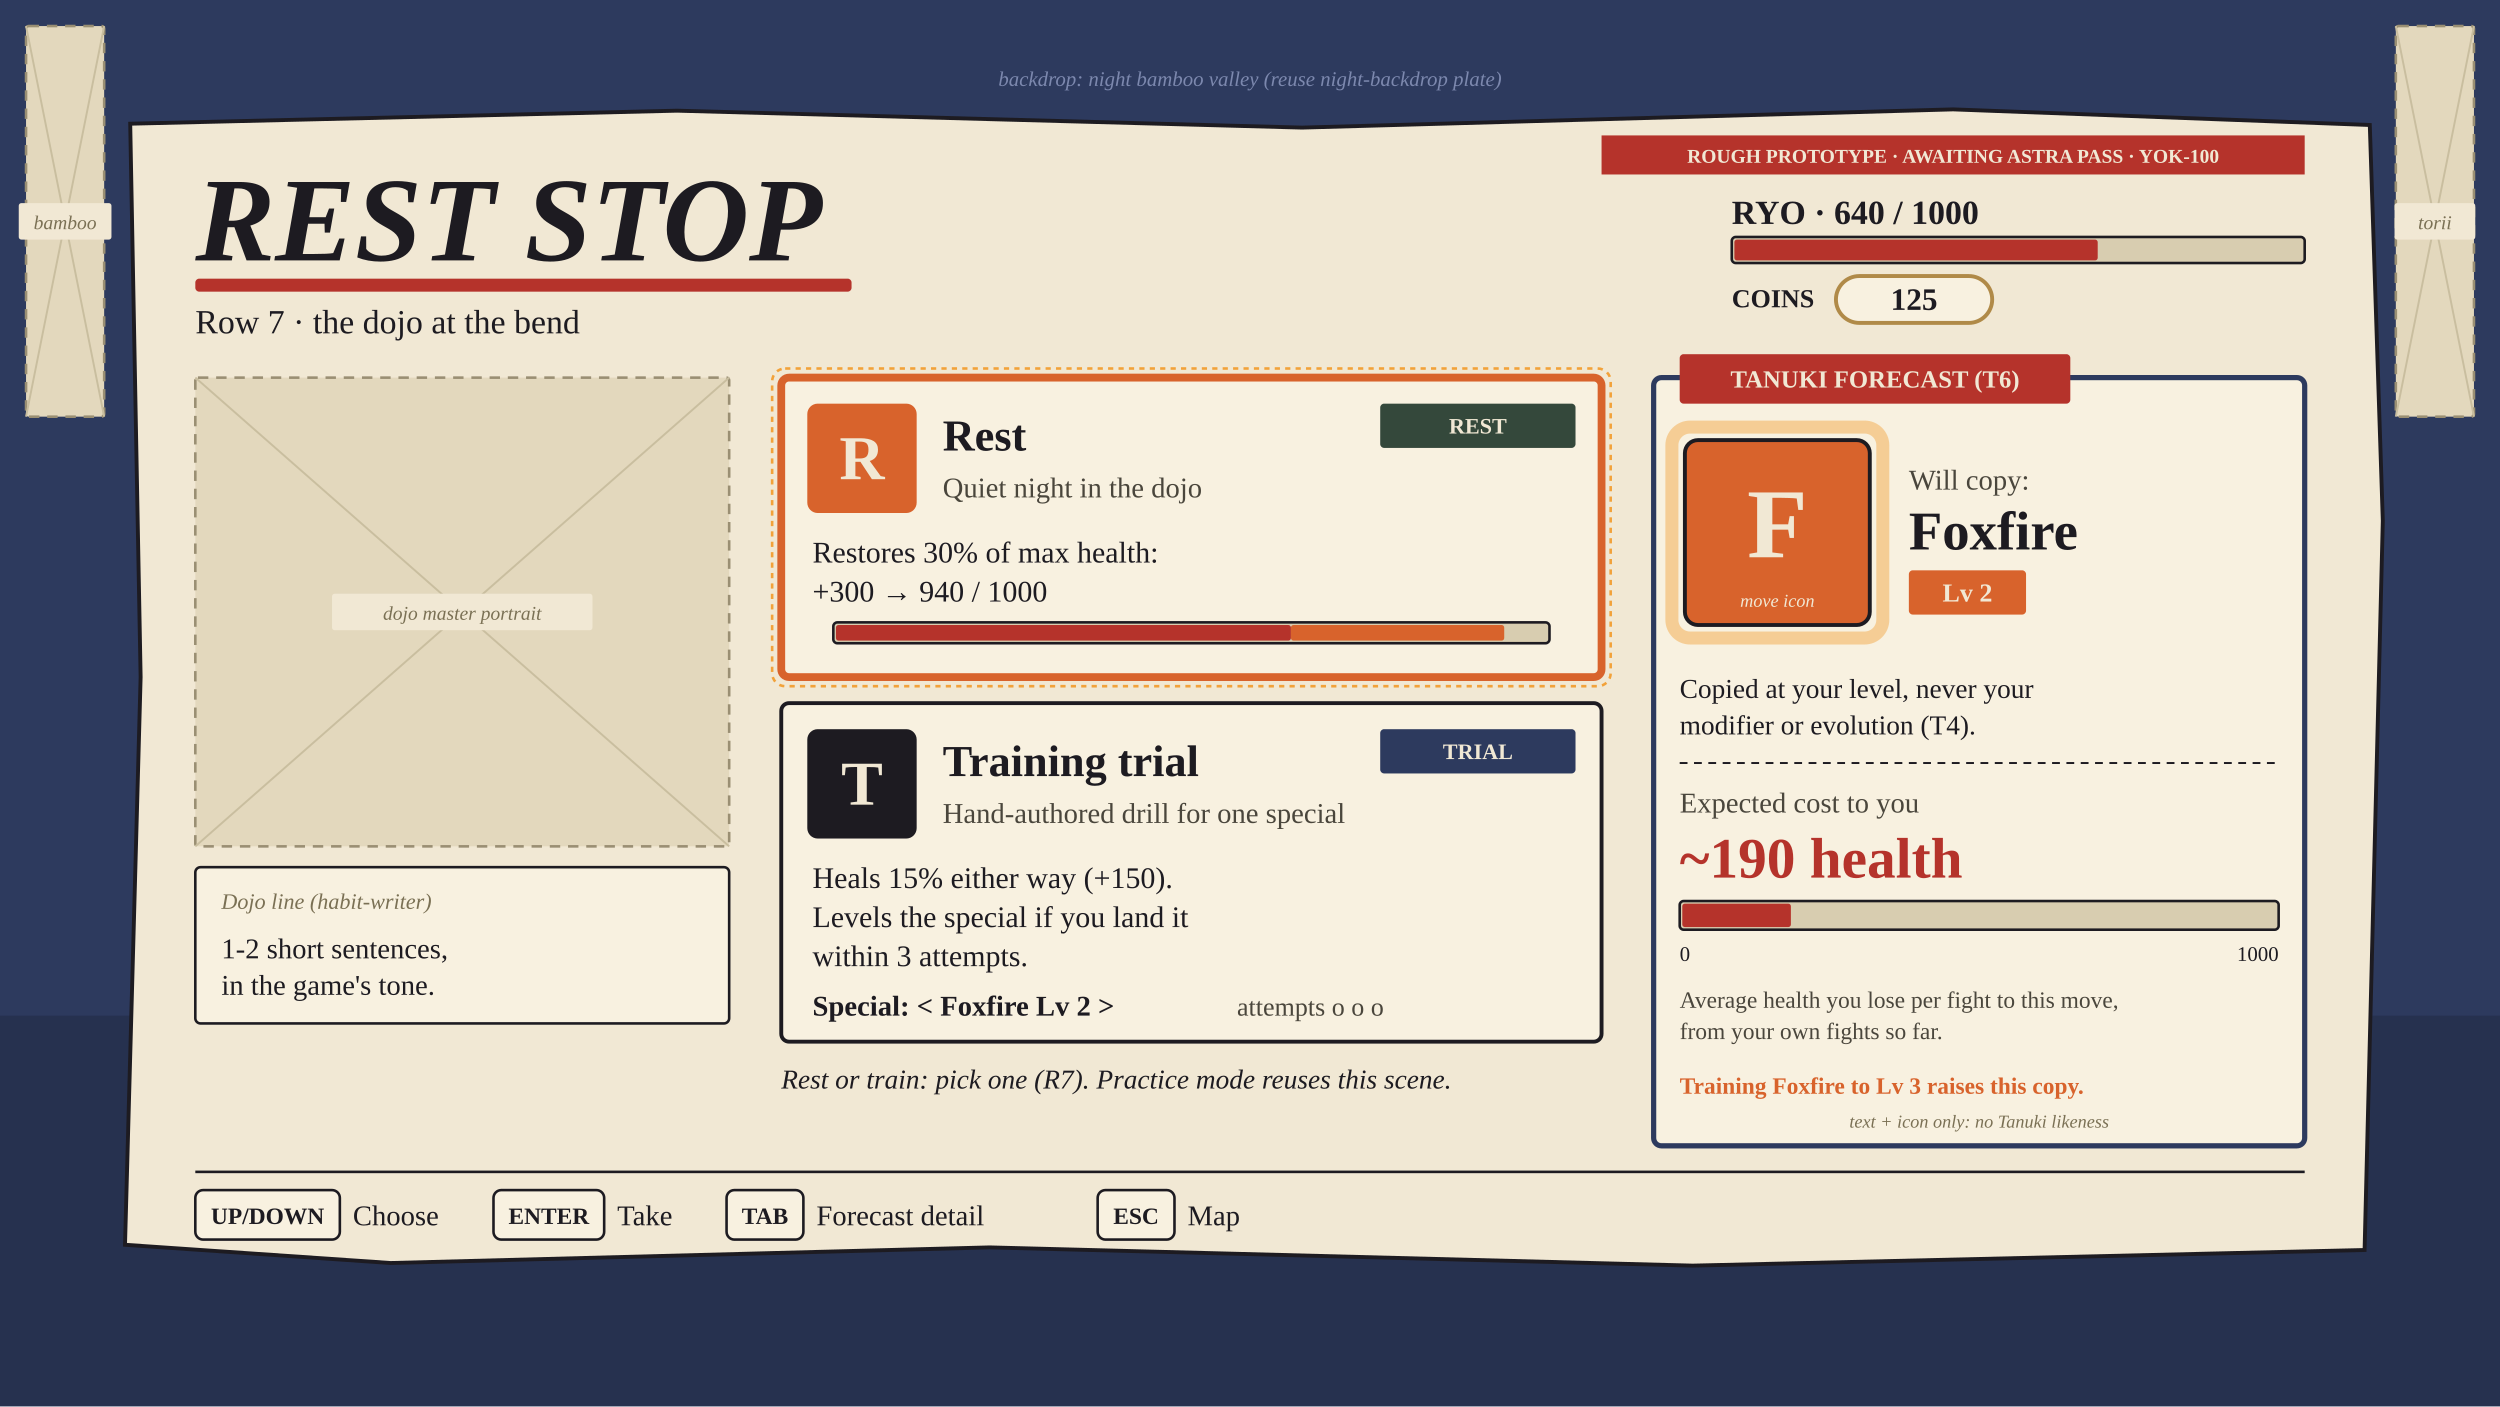
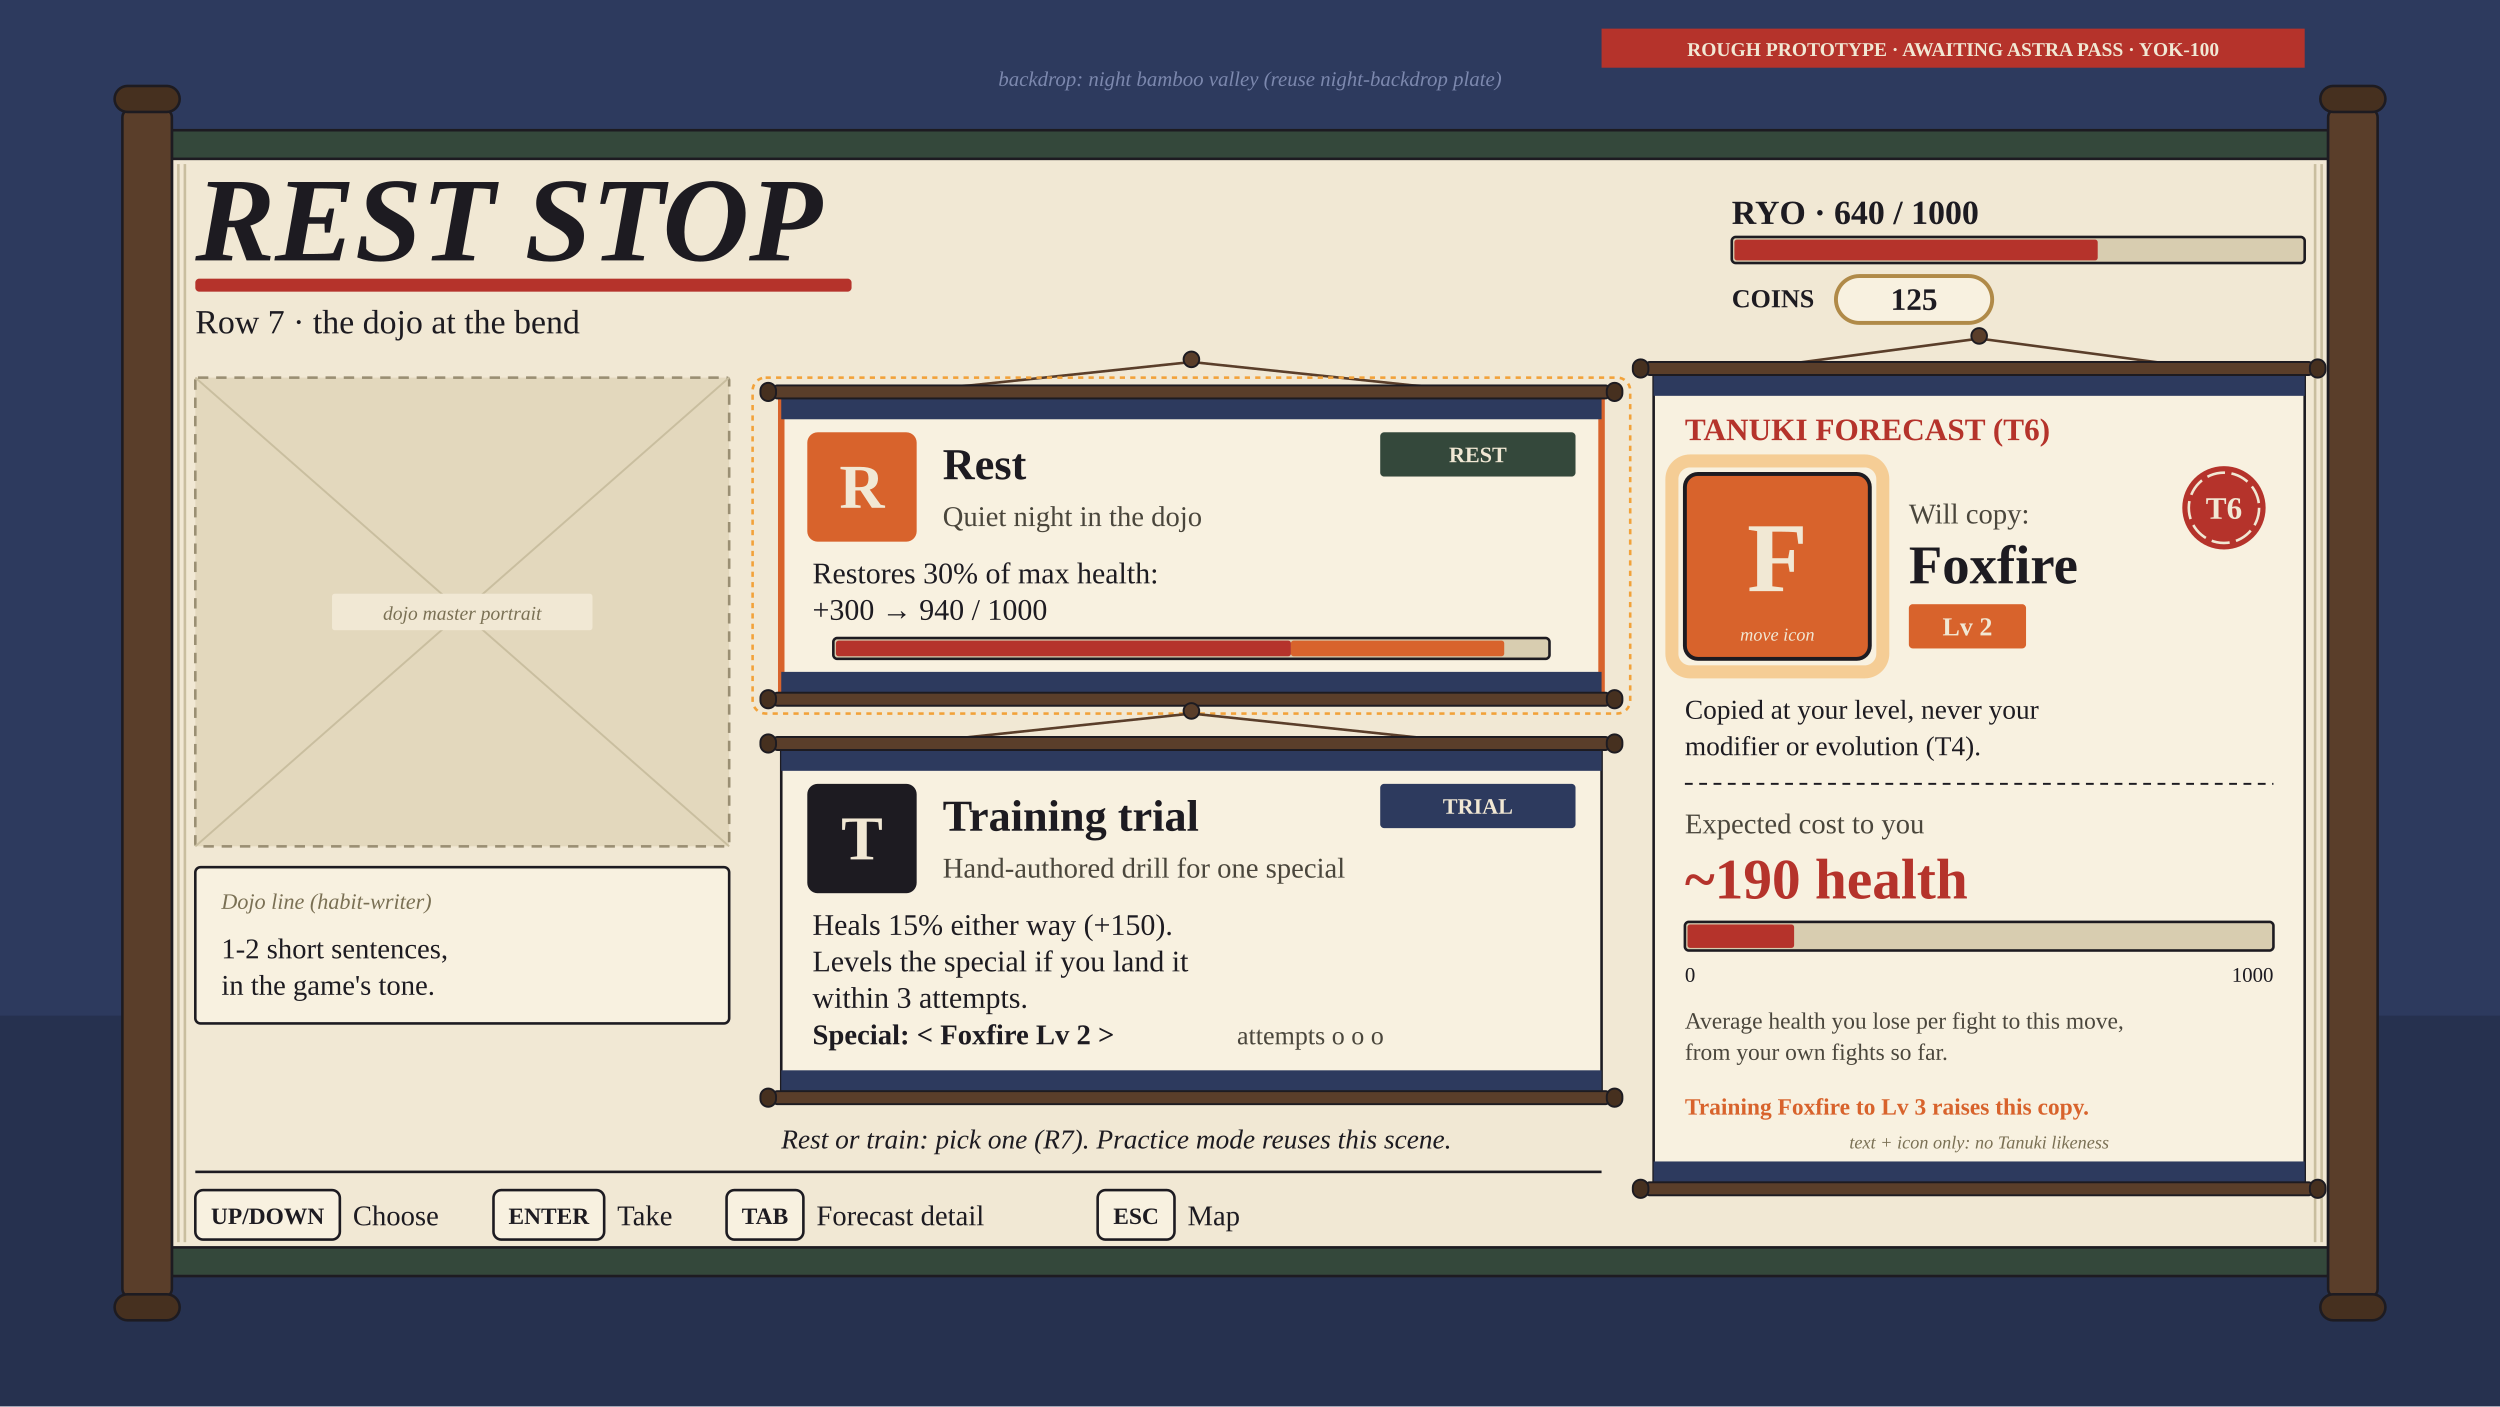
<svg xmlns="http://www.w3.org/2000/svg" width="1920" height="1080" viewBox="0 0 1920 1080">
  <rect width="1920" height="1080" fill="#2D3A5E" />
  <rect x="0" y="780" width="1920" height="300" rx="0" fill="#26314F" stroke="none" stroke-width="0" />
-   <rect x="20" y="20" width="60" height="300" rx="2" fill="#E3D8BD" stroke="#9A8F73" stroke-width="2" stroke-dasharray="8 6" />
-   <line x1="20" y1="20" x2="80" y2="320" stroke="#C9BE9F" stroke-width="1.5" />
-   <line x1="80" y1="20" x2="20" y2="320" stroke="#C9BE9F" stroke-width="1.5" />
-   <rect x="14.4" y="156.0" width="71.2" height="28" rx="2" fill="#F1E8D4" stroke="none" stroke-width="0" />
-   <text x="50.0" y="176.0" font-family="Georgia, 'Times New Roman', serif" font-size="15" fill="#7A7054" font-weight="normal" text-anchor="middle" font-style="italic">bamboo</text>
-   <rect x="1840" y="20" width="60" height="300" rx="2" fill="#E3D8BD" stroke="#9A8F73" stroke-width="2" stroke-dasharray="8 6" />
-   <line x1="1840" y1="20" x2="1900" y2="320" stroke="#C9BE9F" stroke-width="1.5" />
-   <line x1="1900" y1="20" x2="1840" y2="320" stroke="#C9BE9F" stroke-width="1.5" />
-   <rect x="1839.0" y="156.0" width="62.0" height="28" rx="2" fill="#F1E8D4" stroke="none" stroke-width="0" />
-   <text x="1870.0" y="176.0" font-family="Georgia, 'Times New Roman', serif" font-size="15" fill="#7A7054" font-weight="normal" text-anchor="middle" font-style="italic">torii</text>
  <text x="960" y="66" font-family="Georgia, 'Times New Roman', serif" font-size="16" fill="#7C88AE" font-weight="normal" text-anchor="middle" font-style="italic">backdrop: night bamboo valley (reuse night-backdrop plate)</text>
-   <polygon points="100,95 520,85 1000,98 1500,84 1820,96 1830,400 1816,960 1300,972 760,958 300,970 96,956 108,520" fill="#F1E8D4" stroke="#1D1B21" stroke-width="3" />
+   <rect x="132" y="100" width="1656" height="880" rx="0" fill="#34483B" stroke="#1D1B21" stroke-width="2" />
+   <rect x="132" y="122" width="1656" height="836" rx="0" fill="#F1E8D4" stroke="#1D1B21" stroke-width="2" />
+   <line x1="137" y1="126" x2="137" y2="954" stroke="#C9BE9F" stroke-width="2" />
+   <line x1="142" y1="126" x2="142" y2="954" stroke="#C9BE9F" stroke-width="2" />
+   <line x1="1783" y1="126" x2="1783" y2="954" stroke="#C9BE9F" stroke-width="2" />
+   <line x1="1778" y1="126" x2="1778" y2="954" stroke="#C9BE9F" stroke-width="2" />
+   <rect x="94" y="84" width="38" height="912" rx="6" fill="#5A3E2A" stroke="#1D1B21" stroke-width="2" />
+   <rect x="88" y="66" width="50" height="20" rx="10" fill="#46301F" stroke="#1D1B21" stroke-width="2" />
+   <rect x="88" y="994" width="50" height="20" rx="10" fill="#46301F" stroke="#1D1B21" stroke-width="2" />
+   <rect x="1788" y="84" width="38" height="912" rx="6" fill="#5A3E2A" stroke="#1D1B21" stroke-width="2" />
+   <rect x="1782" y="66" width="50" height="20" rx="10" fill="#46301F" stroke="#1D1B21" stroke-width="2" />
+   <rect x="1782" y="994" width="50" height="20" rx="10" fill="#46301F" stroke="#1D1B21" stroke-width="2" />
  <text x="150" y="200" font-family="Georgia, 'Times New Roman', serif" font-size="92" fill="#1D1B21" font-weight="bold" text-anchor="start" font-style="italic">REST STOP</text>
  <rect x="150" y="214" width="504" height="10" rx="3" fill="#B5332B" stroke="none" stroke-width="0" />
  <text x="150" y="256" font-family="Georgia, 'Times New Roman', serif" font-size="26" fill="#1D1B21" font-weight="normal" text-anchor="start">Row 7 · the dojo at the bend</text>
  <text x="1330" y="172" font-family="Georgia, 'Times New Roman', serif" font-size="26" fill="#1D1B21" font-weight="bold" text-anchor="start">RYO  ·  640 / 1000</text>
  <rect x="1330" y="182" width="440" height="20" rx="3" fill="#D8CDB0" stroke="#1D1B21" stroke-width="2" />
  <rect x="1332" y="184" width="279.04" height="16" rx="2" fill="#B5332B" stroke="none" stroke-width="0" />
  <text x="1330" y="236" font-family="Georgia, 'Times New Roman', serif" font-size="20" fill="#1D1B21" font-weight="bold" text-anchor="start">COINS</text>
  <rect x="1410" y="212" width="120" height="36" rx="18" fill="#F8F1E0" stroke="#B08A48" stroke-width="3" />
  <text x="1470" y="238" font-family="Georgia, 'Times New Roman', serif" font-size="24" fill="#1D1B21" font-weight="bold" text-anchor="middle">125</text>
-   <rect x="1230" y="104" width="540" height="30" fill="#B5332B" />
-   <text x="1500" y="125" font-family="Georgia, 'Times New Roman', serif" font-size="15" fill="#F1E8D4" font-weight="bold" text-anchor="middle">ROUGH PROTOTYPE · AWAITING ASTRA PASS · YOK-100</text>
+   <rect x="1230" y="22" width="540" height="30" fill="#B5332B" />
+   <text x="1500" y="43" font-family="Georgia, 'Times New Roman', serif" font-size="15" fill="#F1E8D4" font-weight="bold" text-anchor="middle">ROUGH PROTOTYPE · AWAITING ASTRA PASS · YOK-100</text>
  <rect x="150" y="290" width="410" height="360" rx="2" fill="#E3D8BD" stroke="#9A8F73" stroke-width="2" stroke-dasharray="8 6" />
  <line x1="150" y1="290" x2="560" y2="650" stroke="#C9BE9F" stroke-width="1.5" />
  <line x1="560" y1="290" x2="150" y2="650" stroke="#C9BE9F" stroke-width="1.5" />
  <rect x="255.0" y="456.0" width="200.0" height="28" rx="2" fill="#F1E8D4" stroke="none" stroke-width="0" />
  <text x="355.0" y="476.0" font-family="Georgia, 'Times New Roman', serif" font-size="15" fill="#7A7054" font-weight="normal" text-anchor="middle" font-style="italic">dojo master portrait</text>
  <rect x="150" y="666" width="410" height="120" rx="4" fill="#F8F1E0" stroke="#1D1B21" stroke-width="2" />
  <text x="170" y="698" font-family="Georgia, 'Times New Roman', serif" font-size="17" fill="#7A7054" font-weight="normal" text-anchor="start" font-style="italic">Dojo line (habit-writer)</text>
  <text x="170" y="736" font-family="Georgia, 'Times New Roman', serif" font-size="22" fill="#1D1B21" font-weight="normal" text-anchor="start">1-2 short sentences,</text>
  <text x="170" y="764" font-family="Georgia, 'Times New Roman', serif" font-size="22" fill="#1D1B21" font-weight="normal" text-anchor="start">in the game's tone.</text>
-   <rect x="600" y="290" width="630" height="230" rx="6" fill="#F8F1E0" stroke="#D8632C" stroke-width="6" />
-   <rect x="593" y="283" width="644" height="244" rx="10" fill="none" stroke="#F2A23A" stroke-width="2" stroke-dasharray="4 4" />
-   <rect x="620" y="310" width="84" height="84" rx="8" fill="#D8632C" stroke="none" stroke-width="0" />
-   <text x="662" y="368" font-family="Georgia, 'Times New Roman', serif" font-size="48" fill="#F1E8D4" font-weight="bold" text-anchor="middle">R</text>
-   <text x="724" y="346" font-family="Georgia, 'Times New Roman', serif" font-size="34" fill="#1D1B21" font-weight="bold" text-anchor="start">Rest</text>
-   <text x="724" y="382" font-family="Georgia, 'Times New Roman', serif" font-size="22" fill="#4A463C" font-weight="normal" text-anchor="start">Quiet night in the dojo</text>
-   <rect x="1060" y="310" width="150" height="34" rx="3" fill="#34483B" stroke="none" stroke-width="0" />
-   <text x="1135.0" y="332.95" font-family="Georgia, 'Times New Roman', serif" font-size="17" fill="#F1E8D4" font-weight="bold" text-anchor="middle">REST</text>
-   <text x="624" y="432" font-family="Georgia, 'Times New Roman', serif" font-size="23" fill="#1D1B21" font-weight="normal" text-anchor="start">Restores 30% of max health:</text>
-   <text x="624" y="462" font-family="Georgia, 'Times New Roman', serif" font-size="23" fill="#1D1B21" font-weight="normal" text-anchor="start">+300  →  940 / 1000</text>
-   <rect x="640" y="478" width="550" height="16" rx="3" fill="#D8CDB0" stroke="#1D1B21" stroke-width="2" />
-   <rect x="642" y="480" width="349.44" height="12" rx="2" fill="#B5332B" stroke="none" stroke-width="0" />
-   <rect x="991.44" y="480" width="163.8" height="12" rx="2" fill="#D8632C" stroke="none" stroke-width="0" />
-   <rect x="600" y="540" width="630" height="260" rx="6" fill="#F8F1E0" stroke="#1D1B21" stroke-width="3" />
-   <rect x="620" y="560" width="84" height="84" rx="8" fill="#1D1B21" stroke="none" stroke-width="0" />
-   <text x="662" y="618" font-family="Georgia, 'Times New Roman', serif" font-size="48" fill="#F1E8D4" font-weight="bold" text-anchor="middle">T</text>
-   <text x="724" y="596" font-family="Georgia, 'Times New Roman', serif" font-size="34" fill="#1D1B21" font-weight="bold" text-anchor="start">Training trial</text>
-   <text x="724" y="632" font-family="Georgia, 'Times New Roman', serif" font-size="22" fill="#4A463C" font-weight="normal" text-anchor="start">Hand-authored drill for one special</text>
-   <rect x="1060" y="560" width="150" height="34" rx="3" fill="#2D3A5E" stroke="none" stroke-width="0" />
-   <text x="1135.0" y="582.95" font-family="Georgia, 'Times New Roman', serif" font-size="17" fill="#F1E8D4" font-weight="bold" text-anchor="middle">TRIAL</text>
-   <text x="624" y="682" font-family="Georgia, 'Times New Roman', serif" font-size="23" fill="#1D1B21" font-weight="normal" text-anchor="start">Heals 15% either way (+150).</text>
-   <text x="624" y="712" font-family="Georgia, 'Times New Roman', serif" font-size="23" fill="#1D1B21" font-weight="normal" text-anchor="start">Levels the special if you land it</text>
-   <text x="624" y="742" font-family="Georgia, 'Times New Roman', serif" font-size="23" fill="#1D1B21" font-weight="normal" text-anchor="start">within 3 attempts.</text>
-   <text x="624" y="780" font-family="Georgia, 'Times New Roman', serif" font-size="22" fill="#1D1B21" font-weight="bold" text-anchor="start">Special:   &lt;  Foxfire Lv 2  &gt;</text>
-   <text x="950" y="780" font-family="Georgia, 'Times New Roman', serif" font-size="20" fill="#4A463C" font-weight="normal" text-anchor="start">attempts  o o o</text>
-   <text x="600" y="836" font-family="Georgia, 'Times New Roman', serif" font-size="21" fill="#1D1B21" font-weight="normal" text-anchor="start" font-style="italic">Rest or train: pick one (R7). Practice mode reuses this scene.</text>
-   <rect x="1270" y="290" width="500" height="590" rx="6" fill="#F8F1E0" stroke="#2D3A5E" stroke-width="4" />
-   <rect x="1290" y="272" width="300" height="38" rx="3" fill="#B5332B" stroke="none" stroke-width="0" />
-   <text x="1440.0" y="297.65" font-family="Georgia, 'Times New Roman', serif" font-size="19" fill="#F1E8D4" font-weight="bold" text-anchor="middle">TANUKI FORECAST (T6)</text>
-   <rect x="1284" y="328" width="162" height="162" rx="14" fill="none" stroke="#F2A23A" stroke-width="10" opacity="0.45" />
-   <rect x="1294" y="338" width="142" height="142" rx="10" fill="#D8632C" stroke="#1D1B21" stroke-width="3" />
-   <text x="1365" y="428" font-family="Georgia, 'Times New Roman', serif" font-size="76" fill="#F1E8D4" font-weight="bold" text-anchor="middle">F</text>
-   <text x="1365" y="466" font-family="Georgia, 'Times New Roman', serif" font-size="14" fill="#F1E8D4" font-weight="normal" text-anchor="middle" font-style="italic">move icon</text>
-   <text x="1466" y="376" font-family="Georgia, 'Times New Roman', serif" font-size="22" fill="#4A463C" font-weight="normal" text-anchor="start">Will copy:</text>
-   <text x="1466" y="422" font-family="Georgia, 'Times New Roman', serif" font-size="42" fill="#1D1B21" font-weight="bold" text-anchor="start">Foxfire</text>
-   <rect x="1466" y="438" width="90" height="34" rx="3" fill="#D8632C" stroke="none" stroke-width="0" />
-   <text x="1511.0" y="462.0" font-family="Georgia, 'Times New Roman', serif" font-size="20" fill="#F1E8D4" font-weight="bold" text-anchor="middle">Lv 2</text>
-   <text x="1290" y="536" font-family="Georgia, 'Times New Roman', serif" font-size="21" fill="#1D1B21" font-weight="normal" text-anchor="start">Copied at your level, never your</text>
-   <text x="1290" y="564" font-family="Georgia, 'Times New Roman', serif" font-size="21" fill="#1D1B21" font-weight="normal" text-anchor="start">modifier or evolution (T4).</text>
-   <line x1="1290" y1="586" x2="1750" y2="586" stroke="#1D1B21" stroke-width="1.5" stroke-dasharray="6 5" />
-   <text x="1290" y="624" font-family="Georgia, 'Times New Roman', serif" font-size="22" fill="#4A463C" font-weight="normal" text-anchor="start">Expected cost to you</text>
-   <text x="1290" y="674" font-family="Georgia, 'Times New Roman', serif" font-size="44" fill="#B5332B" font-weight="bold" text-anchor="start">~190 health</text>
-   <rect x="1290" y="692" width="460" height="22" rx="3" fill="#D8CDB0" stroke="#1D1B21" stroke-width="2" />
-   <rect x="1292" y="694" width="83.4" height="18" rx="2" fill="#B5332B" stroke="none" stroke-width="0" />
-   <text x="1290" y="738" font-family="Georgia, 'Times New Roman', serif" font-size="16" fill="#1D1B21" font-weight="normal" text-anchor="start">0</text>
-   <text x="1750" y="738" font-family="Georgia, 'Times New Roman', serif" font-size="16" fill="#1D1B21" font-weight="normal" text-anchor="end">1000</text>
-   <text x="1290" y="774" font-family="Georgia, 'Times New Roman', serif" font-size="18" fill="#4A463C" font-weight="normal" text-anchor="start">Average health you lose per fight to this move,</text>
-   <text x="1290" y="798" font-family="Georgia, 'Times New Roman', serif" font-size="18" fill="#4A463C" font-weight="normal" text-anchor="start">from your own fights so far.</text>
-   <text x="1290" y="840" font-family="Georgia, 'Times New Roman', serif" font-size="18" fill="#D8632C" font-weight="bold" text-anchor="start">Training Foxfire to Lv 3 raises this copy.</text>
-   <text x="1520.0" y="866" font-family="Georgia, 'Times New Roman', serif" font-size="14" fill="#7A7054" font-weight="normal" text-anchor="middle" font-style="italic">text + icon only: no Tanuki likeness</text>
-   <line x1="150" y1="900" x2="1770" y2="900" stroke="#1D1B21" stroke-width="2" />
+   <line x1="915.0" y1="278" x2="726.0" y2="298" stroke="#5A3E2A" stroke-width="2" />
+   <line x1="915.0" y1="278" x2="1104.0" y2="298" stroke="#5A3E2A" stroke-width="2" />
+   <circle cx="915.0" cy="276" r="6" fill="#5A3E2A" stroke="#1D1B21" stroke-width="1.5" />
+   <rect x="578" y="290" width="674" height="258" rx="10" fill="none" stroke="#F2A23A" stroke-width="2" stroke-dasharray="4 4" />
+   <rect x="600" y="304" width="630" height="230" rx="2" fill="#F8F1E0" stroke="#D8632C" stroke-width="5" />
+   <rect x="600" y="304" width="630" height="18" rx="0" fill="#2D3A5E" stroke="none" stroke-width="0" />
+   <rect x="600" y="516" width="630" height="18" rx="0" fill="#2D3A5E" stroke="none" stroke-width="0" />
+   <rect x="594" y="296" width="642" height="10" rx="3" fill="#5A3E2A" stroke="#1D1B21" stroke-width="1.5" />
+   <rect x="584" y="294" width="12" height="14" rx="6" fill="#46301F" stroke="#1D1B21" stroke-width="1.5" />
+   <rect x="1234" y="294" width="12" height="14" rx="6" fill="#46301F" stroke="#1D1B21" stroke-width="1.5" />
+   <rect x="594" y="532" width="642" height="10" rx="3" fill="#5A3E2A" stroke="#1D1B21" stroke-width="1.5" />
+   <rect x="584" y="530" width="12" height="14" rx="6" fill="#46301F" stroke="#1D1B21" stroke-width="1.5" />
+   <rect x="1234" y="530" width="12" height="14" rx="6" fill="#46301F" stroke="#1D1B21" stroke-width="1.5" />
+   <rect x="620" y="332" width="84" height="84" rx="8" fill="#D8632C" stroke="none" stroke-width="0" />
+   <text x="662" y="390" font-family="Georgia, 'Times New Roman', serif" font-size="48" fill="#F1E8D4" font-weight="bold" text-anchor="middle">R</text>
+   <text x="724" y="368" font-family="Georgia, 'Times New Roman', serif" font-size="34" fill="#1D1B21" font-weight="bold" text-anchor="start">Rest</text>
+   <text x="724" y="404" font-family="Georgia, 'Times New Roman', serif" font-size="22" fill="#4A463C" font-weight="normal" text-anchor="start">Quiet night in the dojo</text>
+   <rect x="1060" y="332" width="150" height="34" rx="3" fill="#34483B" stroke="none" stroke-width="0" />
+   <text x="1135.0" y="354.95" font-family="Georgia, 'Times New Roman', serif" font-size="17" fill="#F1E8D4" font-weight="bold" text-anchor="middle">REST</text>
+   <text x="624" y="448" font-family="Georgia, 'Times New Roman', serif" font-size="23" fill="#1D1B21" font-weight="normal" text-anchor="start">Restores 30% of max health:</text>
+   <text x="624" y="476" font-family="Georgia, 'Times New Roman', serif" font-size="23" fill="#1D1B21" font-weight="normal" text-anchor="start">+300  →  940 / 1000</text>
+   <rect x="640" y="490" width="550" height="16" rx="3" fill="#D8CDB0" stroke="#1D1B21" stroke-width="2" />
+   <rect x="642" y="492" width="349.44" height="12" rx="2" fill="#B5332B" stroke="none" stroke-width="0" />
+   <rect x="991.44" y="492" width="163.8" height="12" rx="2" fill="#D8632C" stroke="none" stroke-width="0" />
+   <line x1="915.0" y1="548" x2="726.0" y2="568" stroke="#5A3E2A" stroke-width="2" />
+   <line x1="915.0" y1="548" x2="1104.0" y2="568" stroke="#5A3E2A" stroke-width="2" />
+   <circle cx="915.0" cy="546" r="6" fill="#5A3E2A" stroke="#1D1B21" stroke-width="1.5" />
+   <rect x="600" y="574" width="630" height="266" rx="2" fill="#F8F1E0" stroke="#1D1B21" stroke-width="2" />
+   <rect x="600" y="574" width="630" height="18" rx="0" fill="#2D3A5E" stroke="none" stroke-width="0" />
+   <rect x="600" y="822" width="630" height="18" rx="0" fill="#2D3A5E" stroke="none" stroke-width="0" />
+   <rect x="594" y="566" width="642" height="10" rx="3" fill="#5A3E2A" stroke="#1D1B21" stroke-width="1.5" />
+   <rect x="584" y="564" width="12" height="14" rx="6" fill="#46301F" stroke="#1D1B21" stroke-width="1.5" />
+   <rect x="1234" y="564" width="12" height="14" rx="6" fill="#46301F" stroke="#1D1B21" stroke-width="1.5" />
+   <rect x="594" y="838" width="642" height="10" rx="3" fill="#5A3E2A" stroke="#1D1B21" stroke-width="1.5" />
+   <rect x="584" y="836" width="12" height="14" rx="6" fill="#46301F" stroke="#1D1B21" stroke-width="1.5" />
+   <rect x="1234" y="836" width="12" height="14" rx="6" fill="#46301F" stroke="#1D1B21" stroke-width="1.5" />
+   <rect x="620" y="602" width="84" height="84" rx="8" fill="#1D1B21" stroke="none" stroke-width="0" />
+   <text x="662" y="660" font-family="Georgia, 'Times New Roman', serif" font-size="48" fill="#F1E8D4" font-weight="bold" text-anchor="middle">T</text>
+   <text x="724" y="638" font-family="Georgia, 'Times New Roman', serif" font-size="34" fill="#1D1B21" font-weight="bold" text-anchor="start">Training trial</text>
+   <text x="724" y="674" font-family="Georgia, 'Times New Roman', serif" font-size="22" fill="#4A463C" font-weight="normal" text-anchor="start">Hand-authored drill for one special</text>
+   <rect x="1060" y="602" width="150" height="34" rx="3" fill="#2D3A5E" stroke="none" stroke-width="0" />
+   <text x="1135.0" y="624.95" font-family="Georgia, 'Times New Roman', serif" font-size="17" fill="#F1E8D4" font-weight="bold" text-anchor="middle">TRIAL</text>
+   <text x="624" y="718" font-family="Georgia, 'Times New Roman', serif" font-size="23" fill="#1D1B21" font-weight="normal" text-anchor="start">Heals 15% either way (+150).</text>
+   <text x="624" y="746" font-family="Georgia, 'Times New Roman', serif" font-size="23" fill="#1D1B21" font-weight="normal" text-anchor="start">Levels the special if you land it</text>
+   <text x="624" y="774" font-family="Georgia, 'Times New Roman', serif" font-size="23" fill="#1D1B21" font-weight="normal" text-anchor="start">within 3 attempts.</text>
+   <text x="624" y="802" font-family="Georgia, 'Times New Roman', serif" font-size="22" fill="#1D1B21" font-weight="bold" text-anchor="start">Special:   &lt;  Foxfire Lv 2  &gt;</text>
+   <text x="950" y="802" font-family="Georgia, 'Times New Roman', serif" font-size="20" fill="#4A463C" font-weight="normal" text-anchor="start">attempts  o o o</text>
+   <text x="600" y="882" font-family="Georgia, 'Times New Roman', serif" font-size="21" fill="#1D1B21" font-weight="normal" text-anchor="start" font-style="italic">Rest or train: pick one (R7). Practice mode reuses this scene.</text>
+   <line x1="1520.0" y1="260" x2="1370.0" y2="280" stroke="#5A3E2A" stroke-width="2" />
+   <line x1="1520.0" y1="260" x2="1670.0" y2="280" stroke="#5A3E2A" stroke-width="2" />
+   <circle cx="1520.0" cy="258" r="6" fill="#5A3E2A" stroke="#1D1B21" stroke-width="1.5" />
+   <rect x="1270" y="286" width="500" height="624" rx="2" fill="#F8F1E0" stroke="#1D1B21" stroke-width="2" />
+   <rect x="1270" y="286" width="500" height="18" rx="0" fill="#2D3A5E" stroke="none" stroke-width="0" />
+   <rect x="1270" y="892" width="500" height="18" rx="0" fill="#2D3A5E" stroke="none" stroke-width="0" />
+   <rect x="1264" y="278" width="512" height="10" rx="3" fill="#5A3E2A" stroke="#1D1B21" stroke-width="1.5" />
+   <rect x="1254" y="276" width="12" height="14" rx="6" fill="#46301F" stroke="#1D1B21" stroke-width="1.5" />
+   <rect x="1774" y="276" width="12" height="14" rx="6" fill="#46301F" stroke="#1D1B21" stroke-width="1.5" />
+   <rect x="1264" y="908" width="512" height="10" rx="3" fill="#5A3E2A" stroke="#1D1B21" stroke-width="1.5" />
+   <rect x="1254" y="906" width="12" height="14" rx="6" fill="#46301F" stroke="#1D1B21" stroke-width="1.5" />
+   <rect x="1774" y="906" width="12" height="14" rx="6" fill="#46301F" stroke="#1D1B21" stroke-width="1.5" />
+   <text x="1294" y="338" font-family="Georgia, 'Times New Roman', serif" font-size="24" fill="#B5332B" font-weight="bold" text-anchor="start">TANUKI FORECAST (T6)</text>
+   <circle cx="1708" cy="390" r="32" fill="#B5332B" />
+   <circle cx="1708" cy="390" r="27" fill="none" stroke="#F1E8D4" stroke-width="2" stroke-dasharray="14 5" />
+   <text x="1708" y="398.4" font-family="Georgia, 'Times New Roman', serif" font-size="24" fill="#F1E8D4" font-weight="bold" text-anchor="middle">T6</text>
+   <rect x="1284" y="354" width="162" height="162" rx="14" fill="none" stroke="#F2A23A" stroke-width="10" opacity="0.45" />
+   <rect x="1294" y="364" width="142" height="142" rx="10" fill="#D8632C" stroke="#1D1B21" stroke-width="3" />
+   <text x="1365" y="454" font-family="Georgia, 'Times New Roman', serif" font-size="76" fill="#F1E8D4" font-weight="bold" text-anchor="middle">F</text>
+   <text x="1365" y="492" font-family="Georgia, 'Times New Roman', serif" font-size="14" fill="#F1E8D4" font-weight="normal" text-anchor="middle" font-style="italic">move icon</text>
+   <text x="1466" y="402" font-family="Georgia, 'Times New Roman', serif" font-size="22" fill="#4A463C" font-weight="normal" text-anchor="start">Will copy:</text>
+   <text x="1466" y="448" font-family="Georgia, 'Times New Roman', serif" font-size="42" fill="#1D1B21" font-weight="bold" text-anchor="start">Foxfire</text>
+   <rect x="1466" y="464" width="90" height="34" rx="3" fill="#D8632C" stroke="none" stroke-width="0" />
+   <text x="1511.0" y="488.0" font-family="Georgia, 'Times New Roman', serif" font-size="20" fill="#F1E8D4" font-weight="bold" text-anchor="middle">Lv 2</text>
+   <text x="1294" y="552" font-family="Georgia, 'Times New Roman', serif" font-size="21" fill="#1D1B21" font-weight="normal" text-anchor="start">Copied at your level, never your</text>
+   <text x="1294" y="580" font-family="Georgia, 'Times New Roman', serif" font-size="21" fill="#1D1B21" font-weight="normal" text-anchor="start">modifier or evolution (T4).</text>
+   <line x1="1294" y1="602" x2="1746" y2="602" stroke="#1D1B21" stroke-width="1.5" stroke-dasharray="6 5" />
+   <text x="1294" y="640" font-family="Georgia, 'Times New Roman', serif" font-size="22" fill="#4A463C" font-weight="normal" text-anchor="start">Expected cost to you</text>
+   <text x="1294" y="690" font-family="Georgia, 'Times New Roman', serif" font-size="44" fill="#B5332B" font-weight="bold" text-anchor="start">~190 health</text>
+   <rect x="1294" y="708" width="452" height="22" rx="3" fill="#D8CDB0" stroke="#1D1B21" stroke-width="2" />
+   <rect x="1296" y="710" width="81.88" height="18" rx="2" fill="#B5332B" stroke="none" stroke-width="0" />
+   <text x="1294" y="754" font-family="Georgia, 'Times New Roman', serif" font-size="16" fill="#1D1B21" font-weight="normal" text-anchor="start">0</text>
+   <text x="1746" y="754" font-family="Georgia, 'Times New Roman', serif" font-size="16" fill="#1D1B21" font-weight="normal" text-anchor="end">1000</text>
+   <text x="1294" y="790" font-family="Georgia, 'Times New Roman', serif" font-size="18" fill="#4A463C" font-weight="normal" text-anchor="start">Average health you lose per fight to this move,</text>
+   <text x="1294" y="814" font-family="Georgia, 'Times New Roman', serif" font-size="18" fill="#4A463C" font-weight="normal" text-anchor="start">from your own fights so far.</text>
+   <text x="1294" y="856" font-family="Georgia, 'Times New Roman', serif" font-size="18" fill="#D8632C" font-weight="bold" text-anchor="start">Training Foxfire to Lv 3 raises this copy.</text>
+   <text x="1520.0" y="882" font-family="Georgia, 'Times New Roman', serif" font-size="14" fill="#7A7054" font-weight="normal" text-anchor="middle" font-style="italic">text + icon only: no Tanuki likeness</text>
+   <line x1="150" y1="900" x2="1230" y2="900" stroke="#1D1B21" stroke-width="2" />
  <rect x="150" y="914" width="111" height="38" rx="6" fill="#F8F1E0" stroke="#1D1B21" stroke-width="2" />
  <text x="205.5" y="940" font-family="Georgia, 'Times New Roman', serif" font-size="18" fill="#1D1B21" font-weight="bold" text-anchor="middle">UP/DOWN</text>
  <text x="271" y="941" font-family="Georgia, 'Times New Roman', serif" font-size="22" fill="#1D1B21" font-weight="normal" text-anchor="start">Choose</text>
  <rect x="379" y="914" width="85" height="38" rx="6" fill="#F8F1E0" stroke="#1D1B21" stroke-width="2" />
  <text x="421.5" y="940" font-family="Georgia, 'Times New Roman', serif" font-size="18" fill="#1D1B21" font-weight="bold" text-anchor="middle">ENTER</text>
  <text x="474" y="941" font-family="Georgia, 'Times New Roman', serif" font-size="22" fill="#1D1B21" font-weight="normal" text-anchor="start">Take</text>
  <rect x="558" y="914" width="59" height="38" rx="6" fill="#F8F1E0" stroke="#1D1B21" stroke-width="2" />
  <text x="587.5" y="940" font-family="Georgia, 'Times New Roman', serif" font-size="18" fill="#1D1B21" font-weight="bold" text-anchor="middle">TAB</text>
  <text x="627" y="941" font-family="Georgia, 'Times New Roman', serif" font-size="22" fill="#1D1B21" font-weight="normal" text-anchor="start">Forecast detail</text>
  <rect x="843" y="914" width="59" height="38" rx="6" fill="#F8F1E0" stroke="#1D1B21" stroke-width="2" />
  <text x="872.5" y="940" font-family="Georgia, 'Times New Roman', serif" font-size="18" fill="#1D1B21" font-weight="bold" text-anchor="middle">ESC</text>
  <text x="912" y="941" font-family="Georgia, 'Times New Roman', serif" font-size="22" fill="#1D1B21" font-weight="normal" text-anchor="start">Map</text>
</svg>
